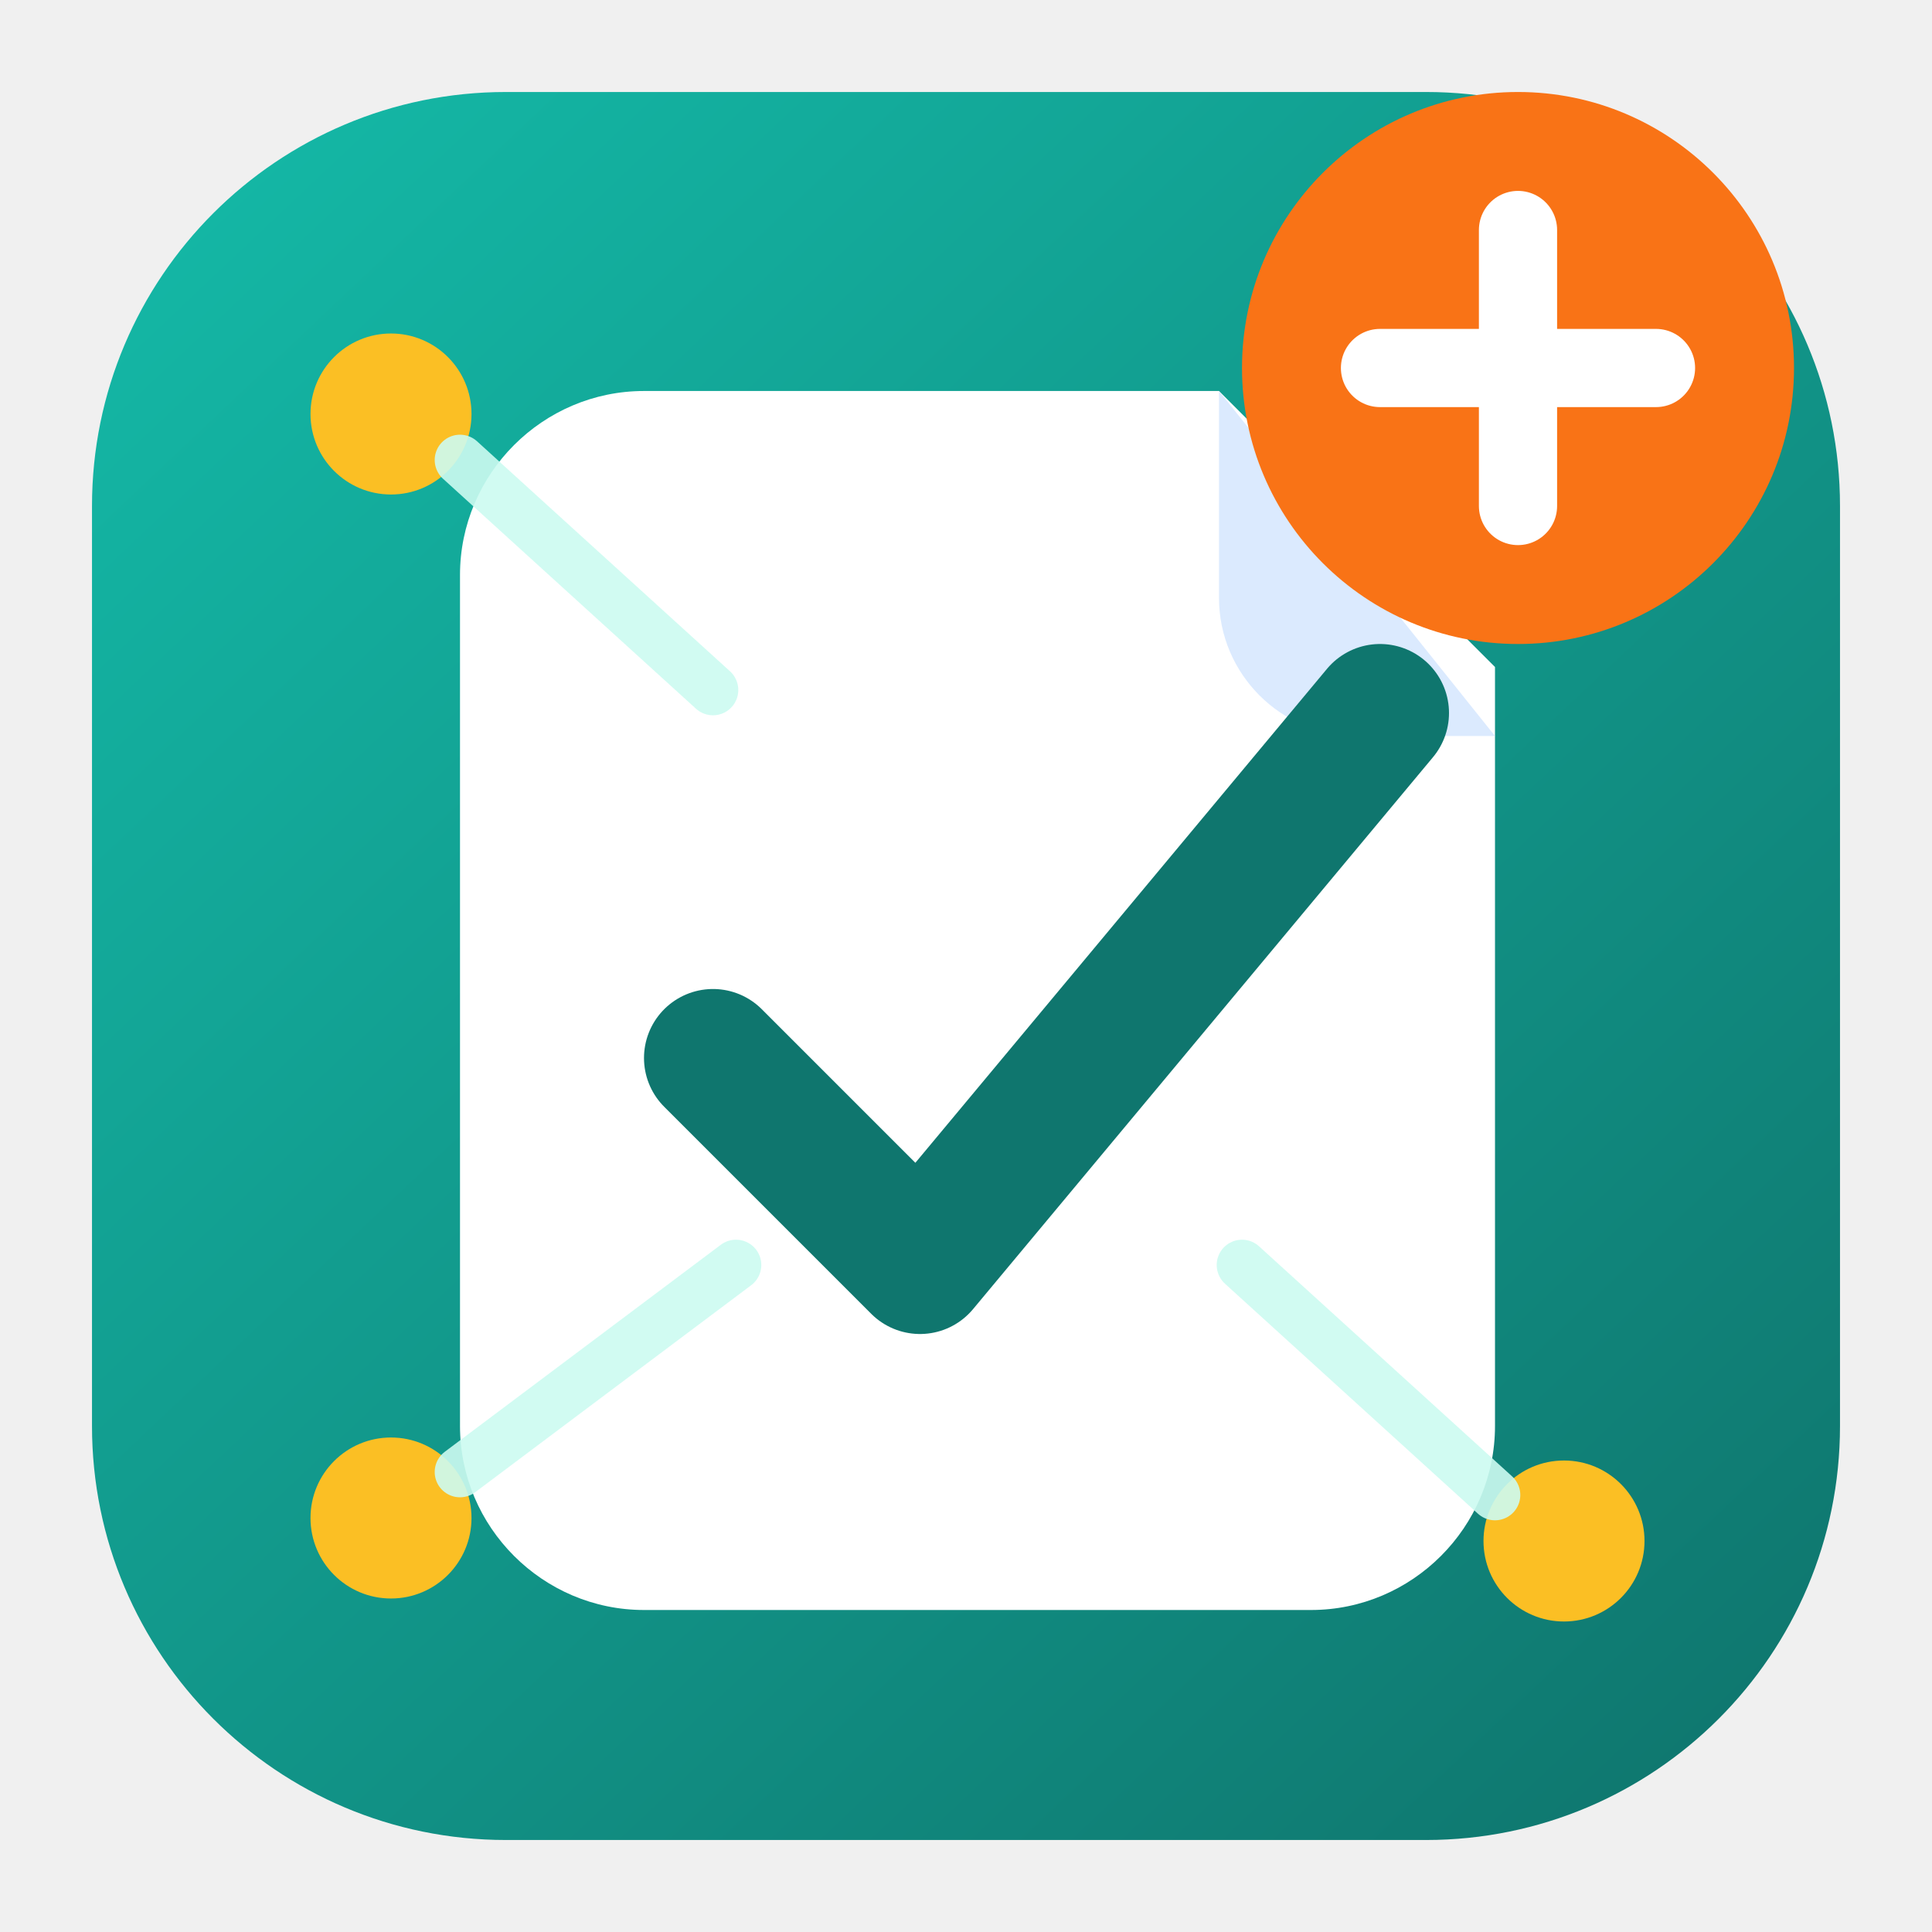
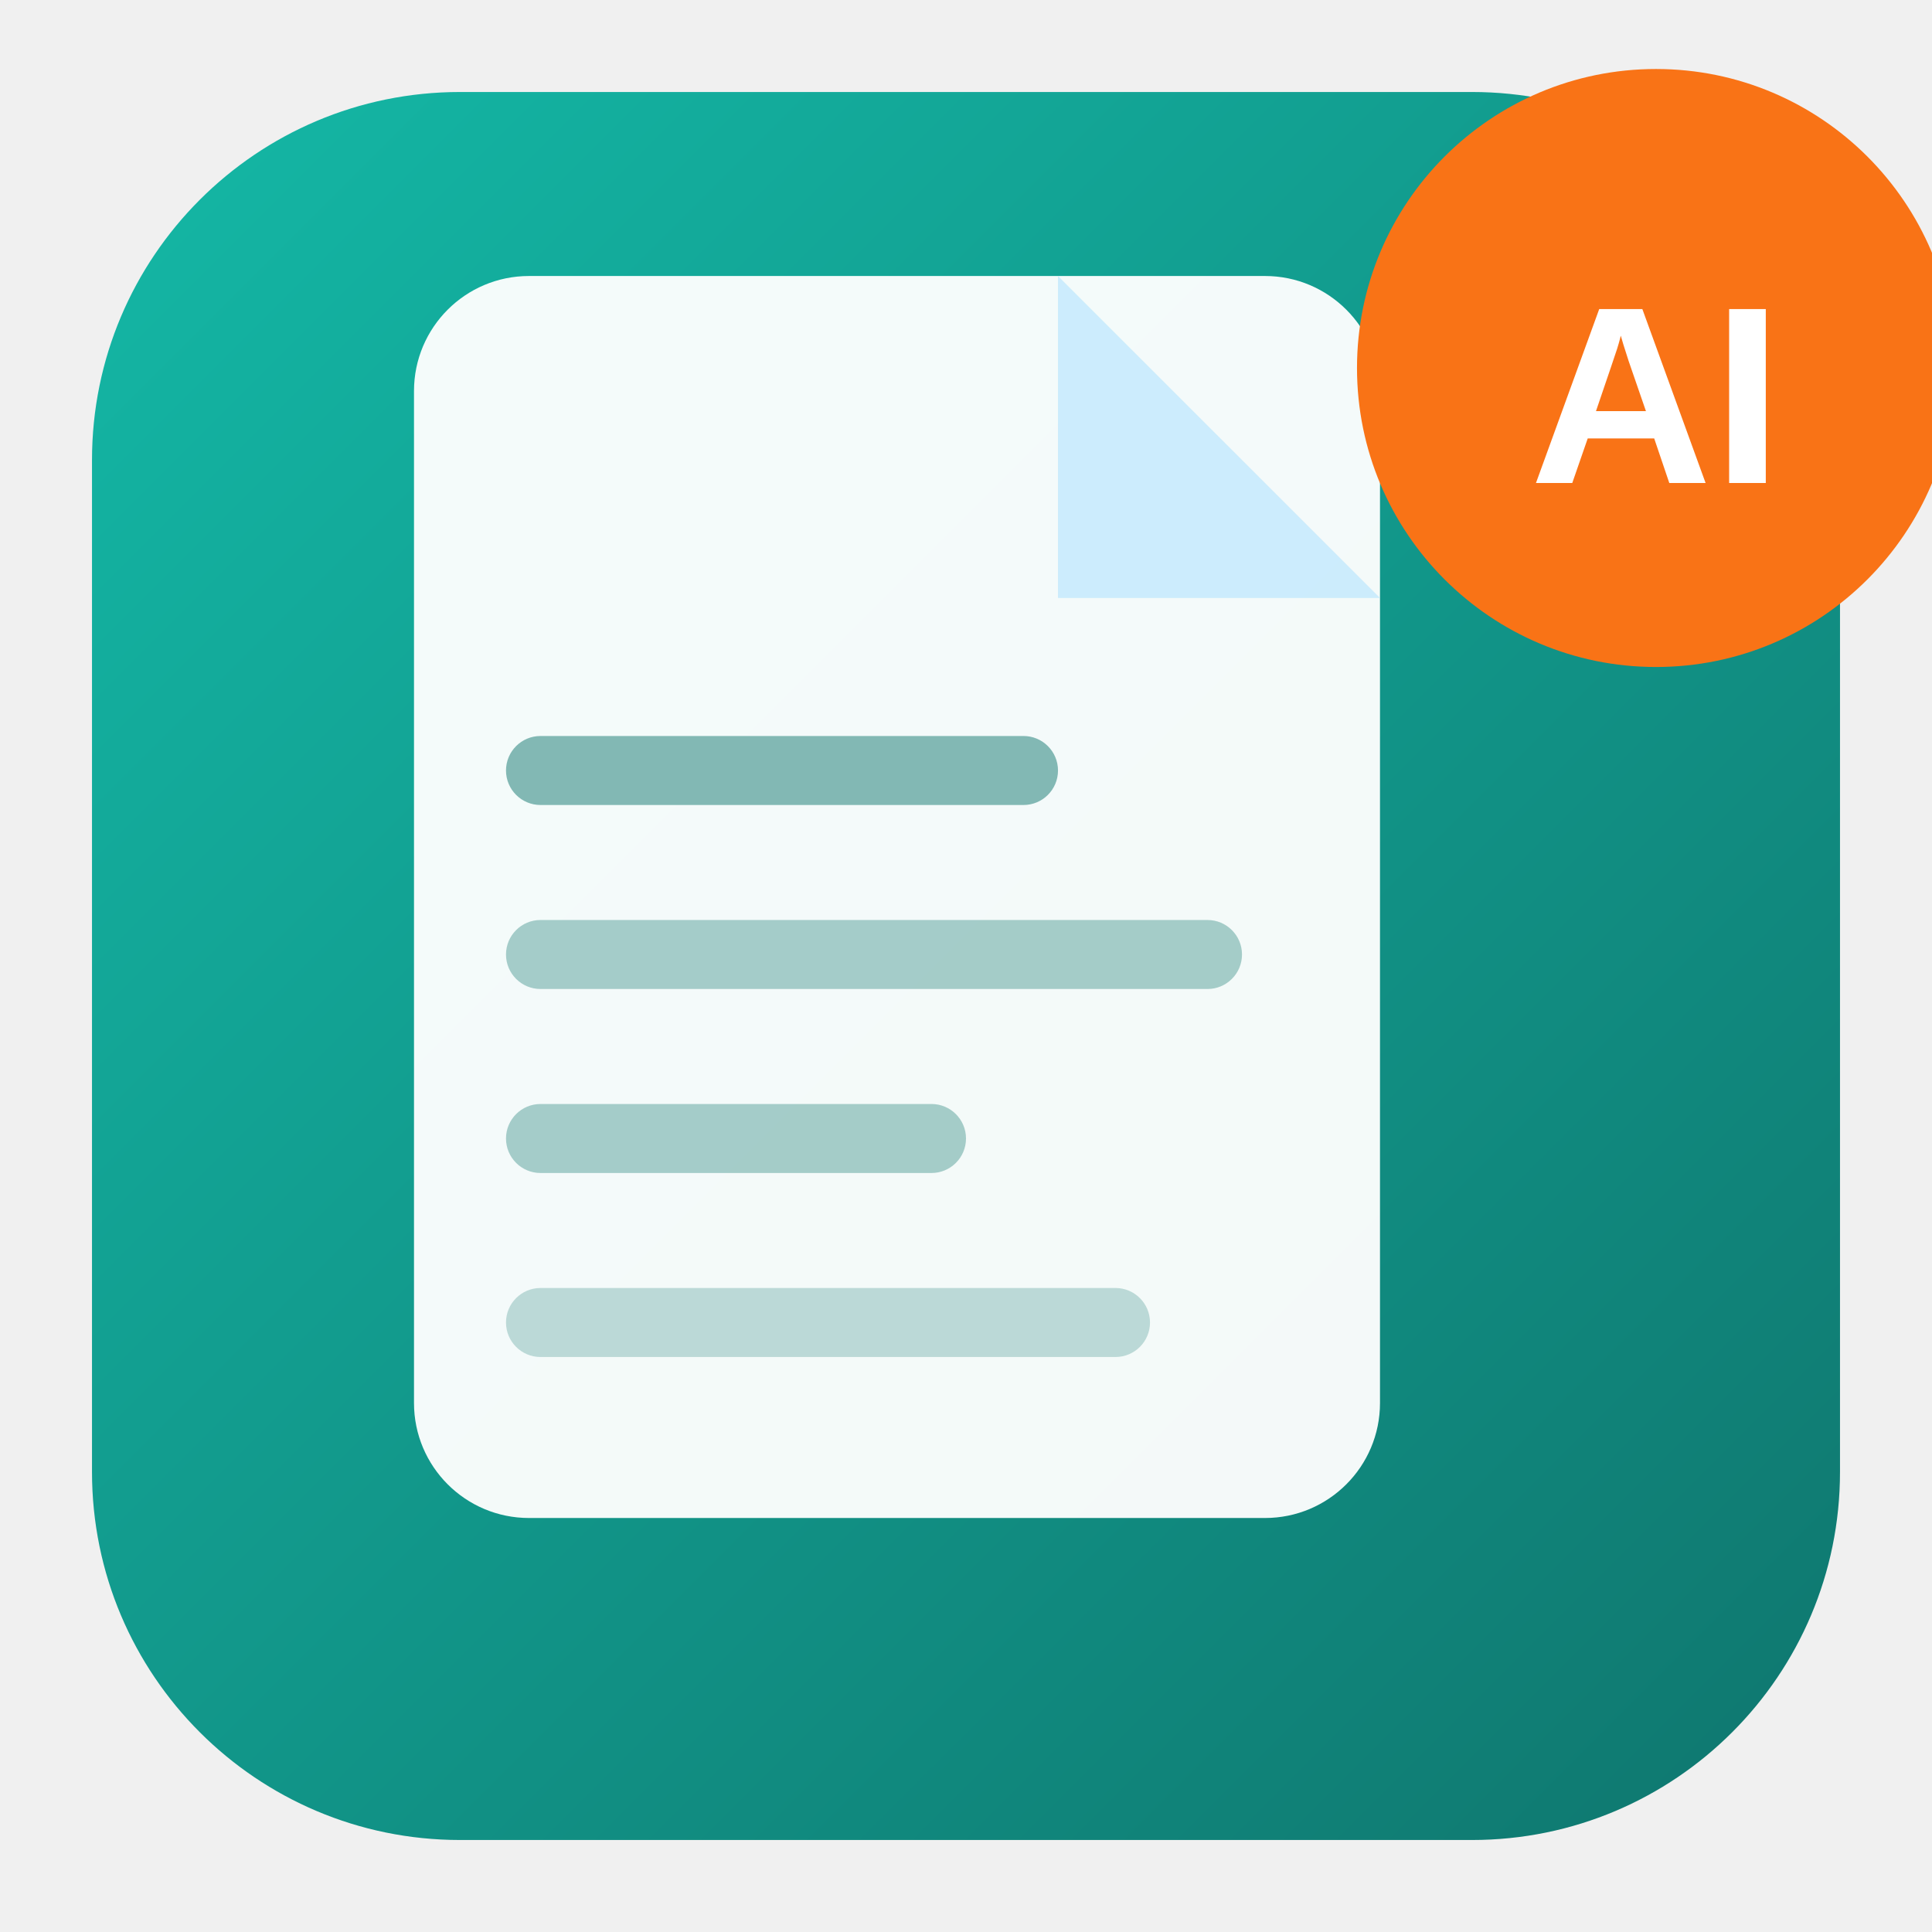
- <svg xmlns="http://www.w3.org/2000/svg" viewBox="0 0 84 84" width="84" height="84" role="img" aria-labelledby="título desc">
+ <svg xmlns="http://www.w3.org/2000/svg" viewBox="0 0 84 84" width="84" height="84">
  <defs>
-     <linearGradient id="marcaGrad" x1="8" y1="6" x2="76" y2="78" gradientUnits="userSpaceOnUse">
-       <stop offset="0" stop-color="#14B8A6" />
-       <stop offset="1" stop-color="#0F766E" />
+     <linearGradient id="iconGrad" x1="0%" y1="0%" x2="100%" y2="100%">
+       <stop offset="0%" style="stop-color:#14B8A6" />
+       <stop offset="100%" style="stop-color:#0F766E" />
    </linearGradient>
  </defs>
-   <rect x="4" y="4" width="76" height="76" rx="18" fill="url(#marcaGrad)" />
-   <path d="M28 17h25l12 12v33c0 4.4-3.6 8-8 8H28c-4.4 0-8-3.6-8-8V25c0-4.4 3.6-8 8-8z" fill="#FFFFFF" />
-   <path d="M53 17v9c0 3.3 2.7 6 6 6h6" fill="#DBEAFE" />
-   <path d="M31 46l9 9 20-24" fill="none" stroke="#0F766E" stroke-width="6" stroke-linecap="round" stroke-linejoin="round" />
-   <circle cx="66" cy="16" r="12" fill="#F97316" />
-   <path d="M66 10v12M60 16h12" stroke="#FFFFFF" stroke-width="3.4" stroke-linecap="round" />
-   <circle cx="17" cy="18" r="3.5" fill="#FBBF24" />
-   <circle cx="17" cy="66" r="3.5" fill="#FBBF24" />
-   <circle cx="68" cy="67" r="3.5" fill="#FBBF24" />
-   <path d="M20 20l11 10M20 64l12-9M65 65L54 55" stroke="#CCFBF1" stroke-width="2.2" stroke-linecap="round" opacity="0.9" />
+   <rect x="4" y="4" width="76" height="76" rx="16" fill="url(#iconGrad)" />
+   <rect x="18" y="12" width="42" height="54" rx="5" fill="white" opacity="0.95" />
+   <polygon points="46,12 60,26 46,26" fill="#BAE6FD" opacity="0.7" />
+   <rect x="22" y="32" width="24" height="3" rx="1.5" fill="#0F766E" opacity="0.5" />
+   <rect x="22" y="40" width="32" height="3" rx="1.5" fill="#0F766E" opacity="0.35" />
+   <rect x="22" y="48" width="20" height="3" rx="1.5" fill="#0F766E" opacity="0.35" />
+   <rect x="22" y="56" width="28" height="3" rx="1.5" fill="#0F766E" opacity="0.25" />
+   <circle cx="72" cy="16" r="13" fill="#F97316" />
+   <text x="72" y="21" font-family="'Segoe UI', Arial, sans-serif" font-size="11" font-weight="900" fill="white" text-anchor="middle">AI</text>
</svg>
